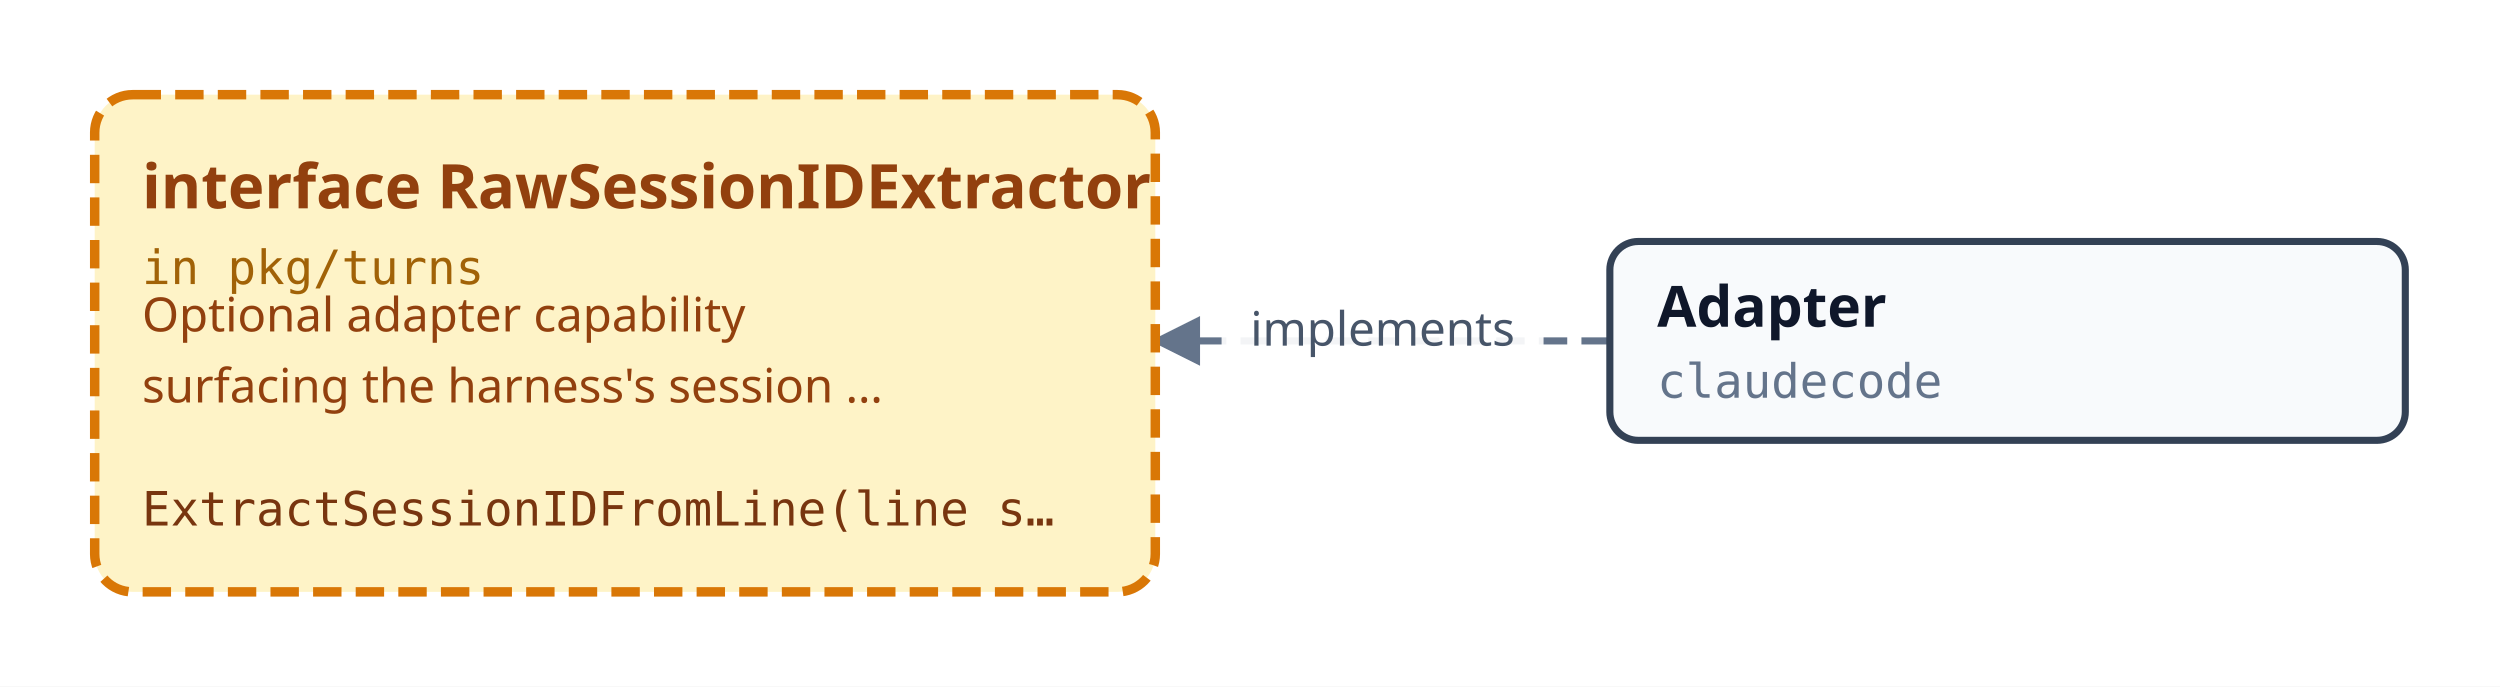
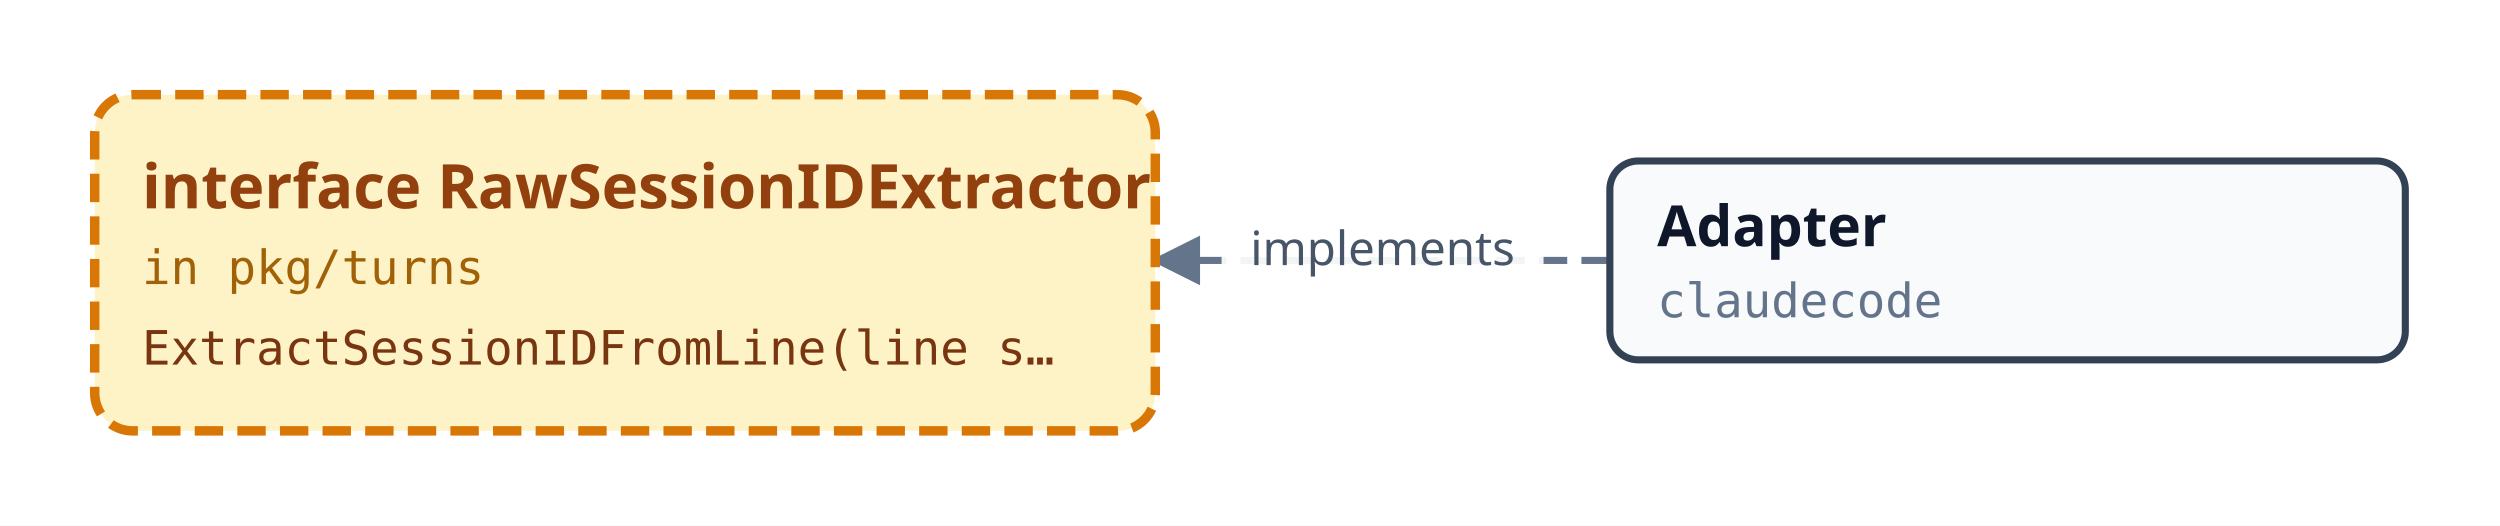
- <svg xmlns="http://www.w3.org/2000/svg" width="528" height="145" viewBox="0 0 528 145" font-family="ui-sans-serif, system-ui, sans-serif">
+ <svg xmlns="http://www.w3.org/2000/svg" width="528" height="111" viewBox="0 0 528 111" font-family="ui-sans-serif, system-ui, sans-serif">
  <defs>
    <marker id="arrow" viewBox="0 0 10 10" refX="9" refY="5" markerWidth="7" markerHeight="7" orient="auto-start-reverse">
      <path d="M0,0 L10,5 L0,10 z" fill="#64748b" />
    </marker>
  </defs>
  <rect width="100%" height="100%" fill="#ffffff" />
-   <line x1="340" y1="72" x2="244" y2="72" stroke="#64748b" stroke-width="1.5" stroke-dasharray="6 3" marker-end="url(#arrow)" />
-   <g transform="translate(340,51)">
+   <line x1="340" y1="55" x2="244" y2="55" stroke="#64748b" stroke-width="1.5" stroke-dasharray="6 3" marker-end="url(#arrow)" />
+   <g transform="translate(340,34)">
    <rect width="168" height="42" rx="6" fill="#f8fafc" stroke="#334155" stroke-width="1.5" />
    <text x="10" y="18" font-size="12" font-weight="700" fill="#0f172a">Adapter</text>
    <text x="10" y="33" font-size="10" font-family="ui-monospace, monospace" fill="#64748b">claudecode</text>
  </g>
-   <rect x="258" y="62" width="68" height="15" rx="3" fill="#ffffff" opacity="0.92" />
-   <text x="292" y="73" font-size="10" fill="#475569" text-anchor="middle">implements</text>
+   <rect x="258" y="45" width="68" height="15" rx="3" fill="#ffffff" opacity="0.92" />
+   <text x="292" y="56" font-size="10" fill="#475569" text-anchor="middle">implements</text>
  <g transform="translate(20,20)">
-     <rect width="224" height="105" rx="8" fill="#fef3c7" stroke="#d97706" stroke-width="2" stroke-dasharray="6 3" />
+     <rect width="224" height="71" rx="8" fill="#fef3c7" stroke="#d97706" stroke-width="2" stroke-dasharray="6 3" />
    <text x="10" y="24" font-size="13" font-weight="700" fill="#92400e">interface RawSessionIDExtractor</text>
    <text x="10" y="40" font-size="10" font-family="ui-monospace, monospace" fill="#a16207">in pkg/turns</text>
-     <text x="10" y="50" font-size="10" fill="#92400e">Optional adapter capability</text>
-     <text x="10" y="65" font-size="10" fill="#92400e">surfacing the harness's session …</text>
-     <text x="10" y="91" font-size="10" font-family="ui-monospace, monospace" fill="#78350f">ExtractSessionIDFromLine(line s…</text>
+     <text x="10" y="57" font-size="10" font-family="ui-monospace, monospace" fill="#78350f">ExtractSessionIDFromLine(line s…</text>
  </g>
</svg>
